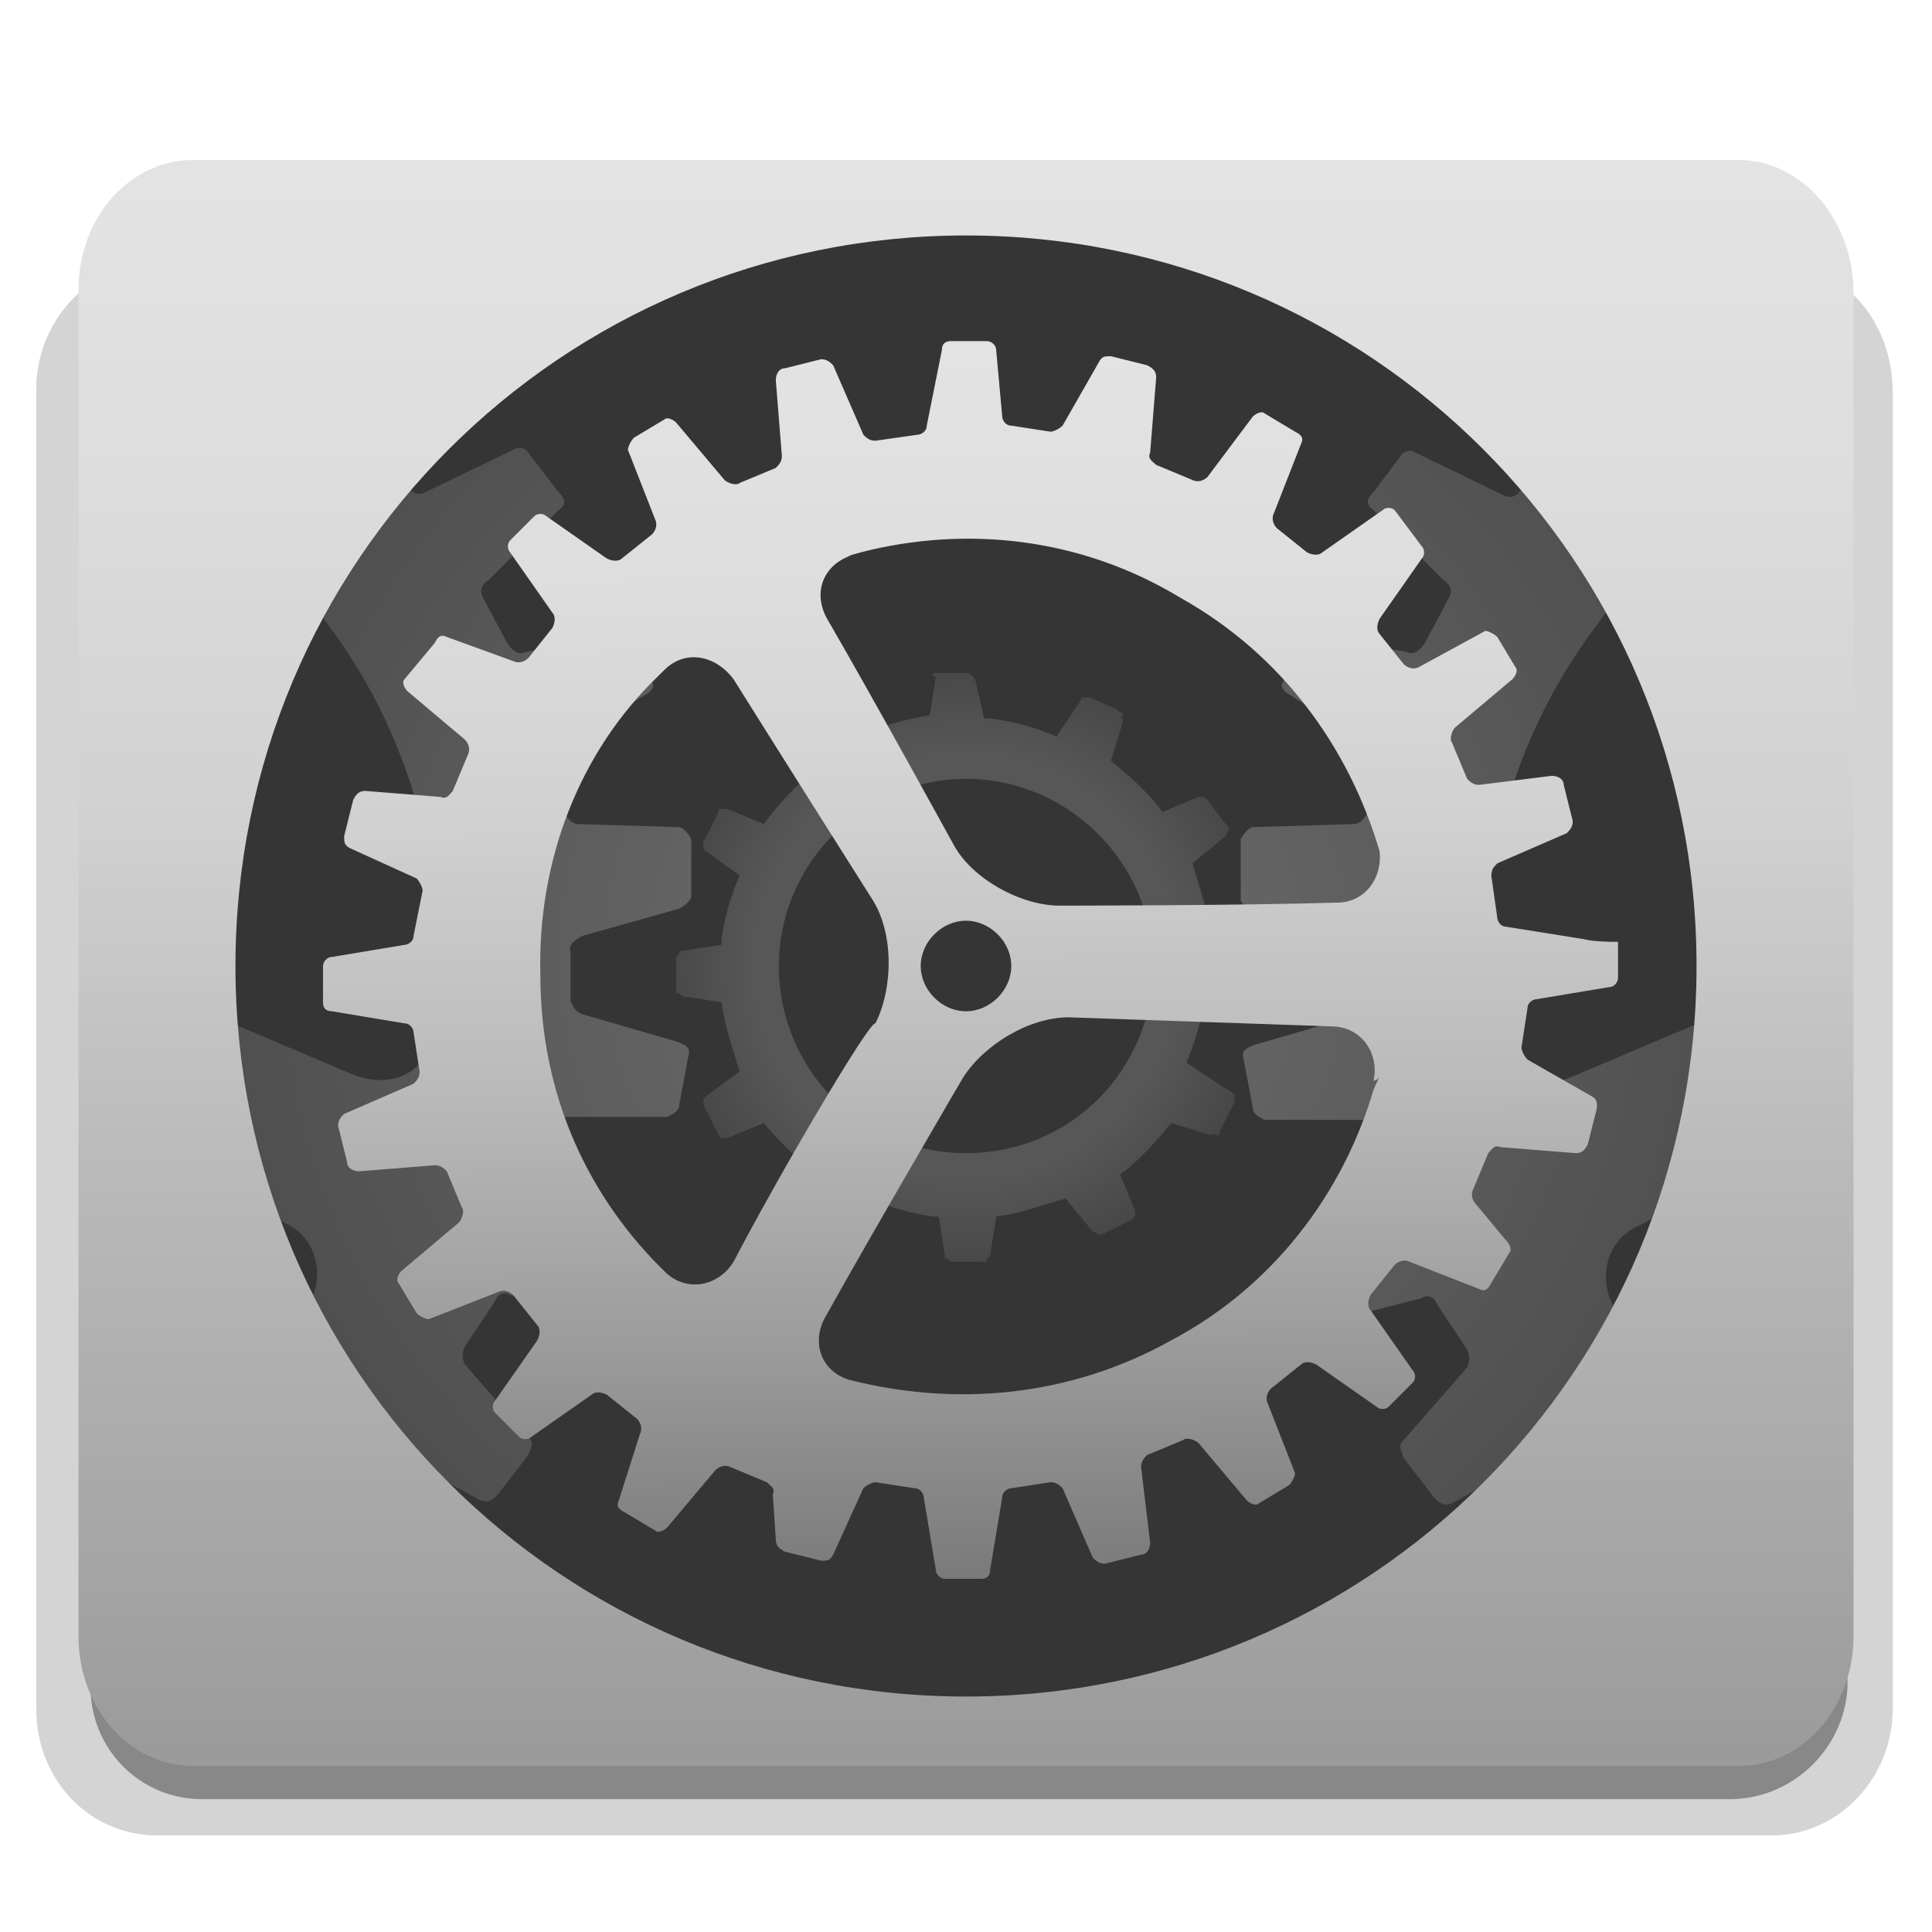
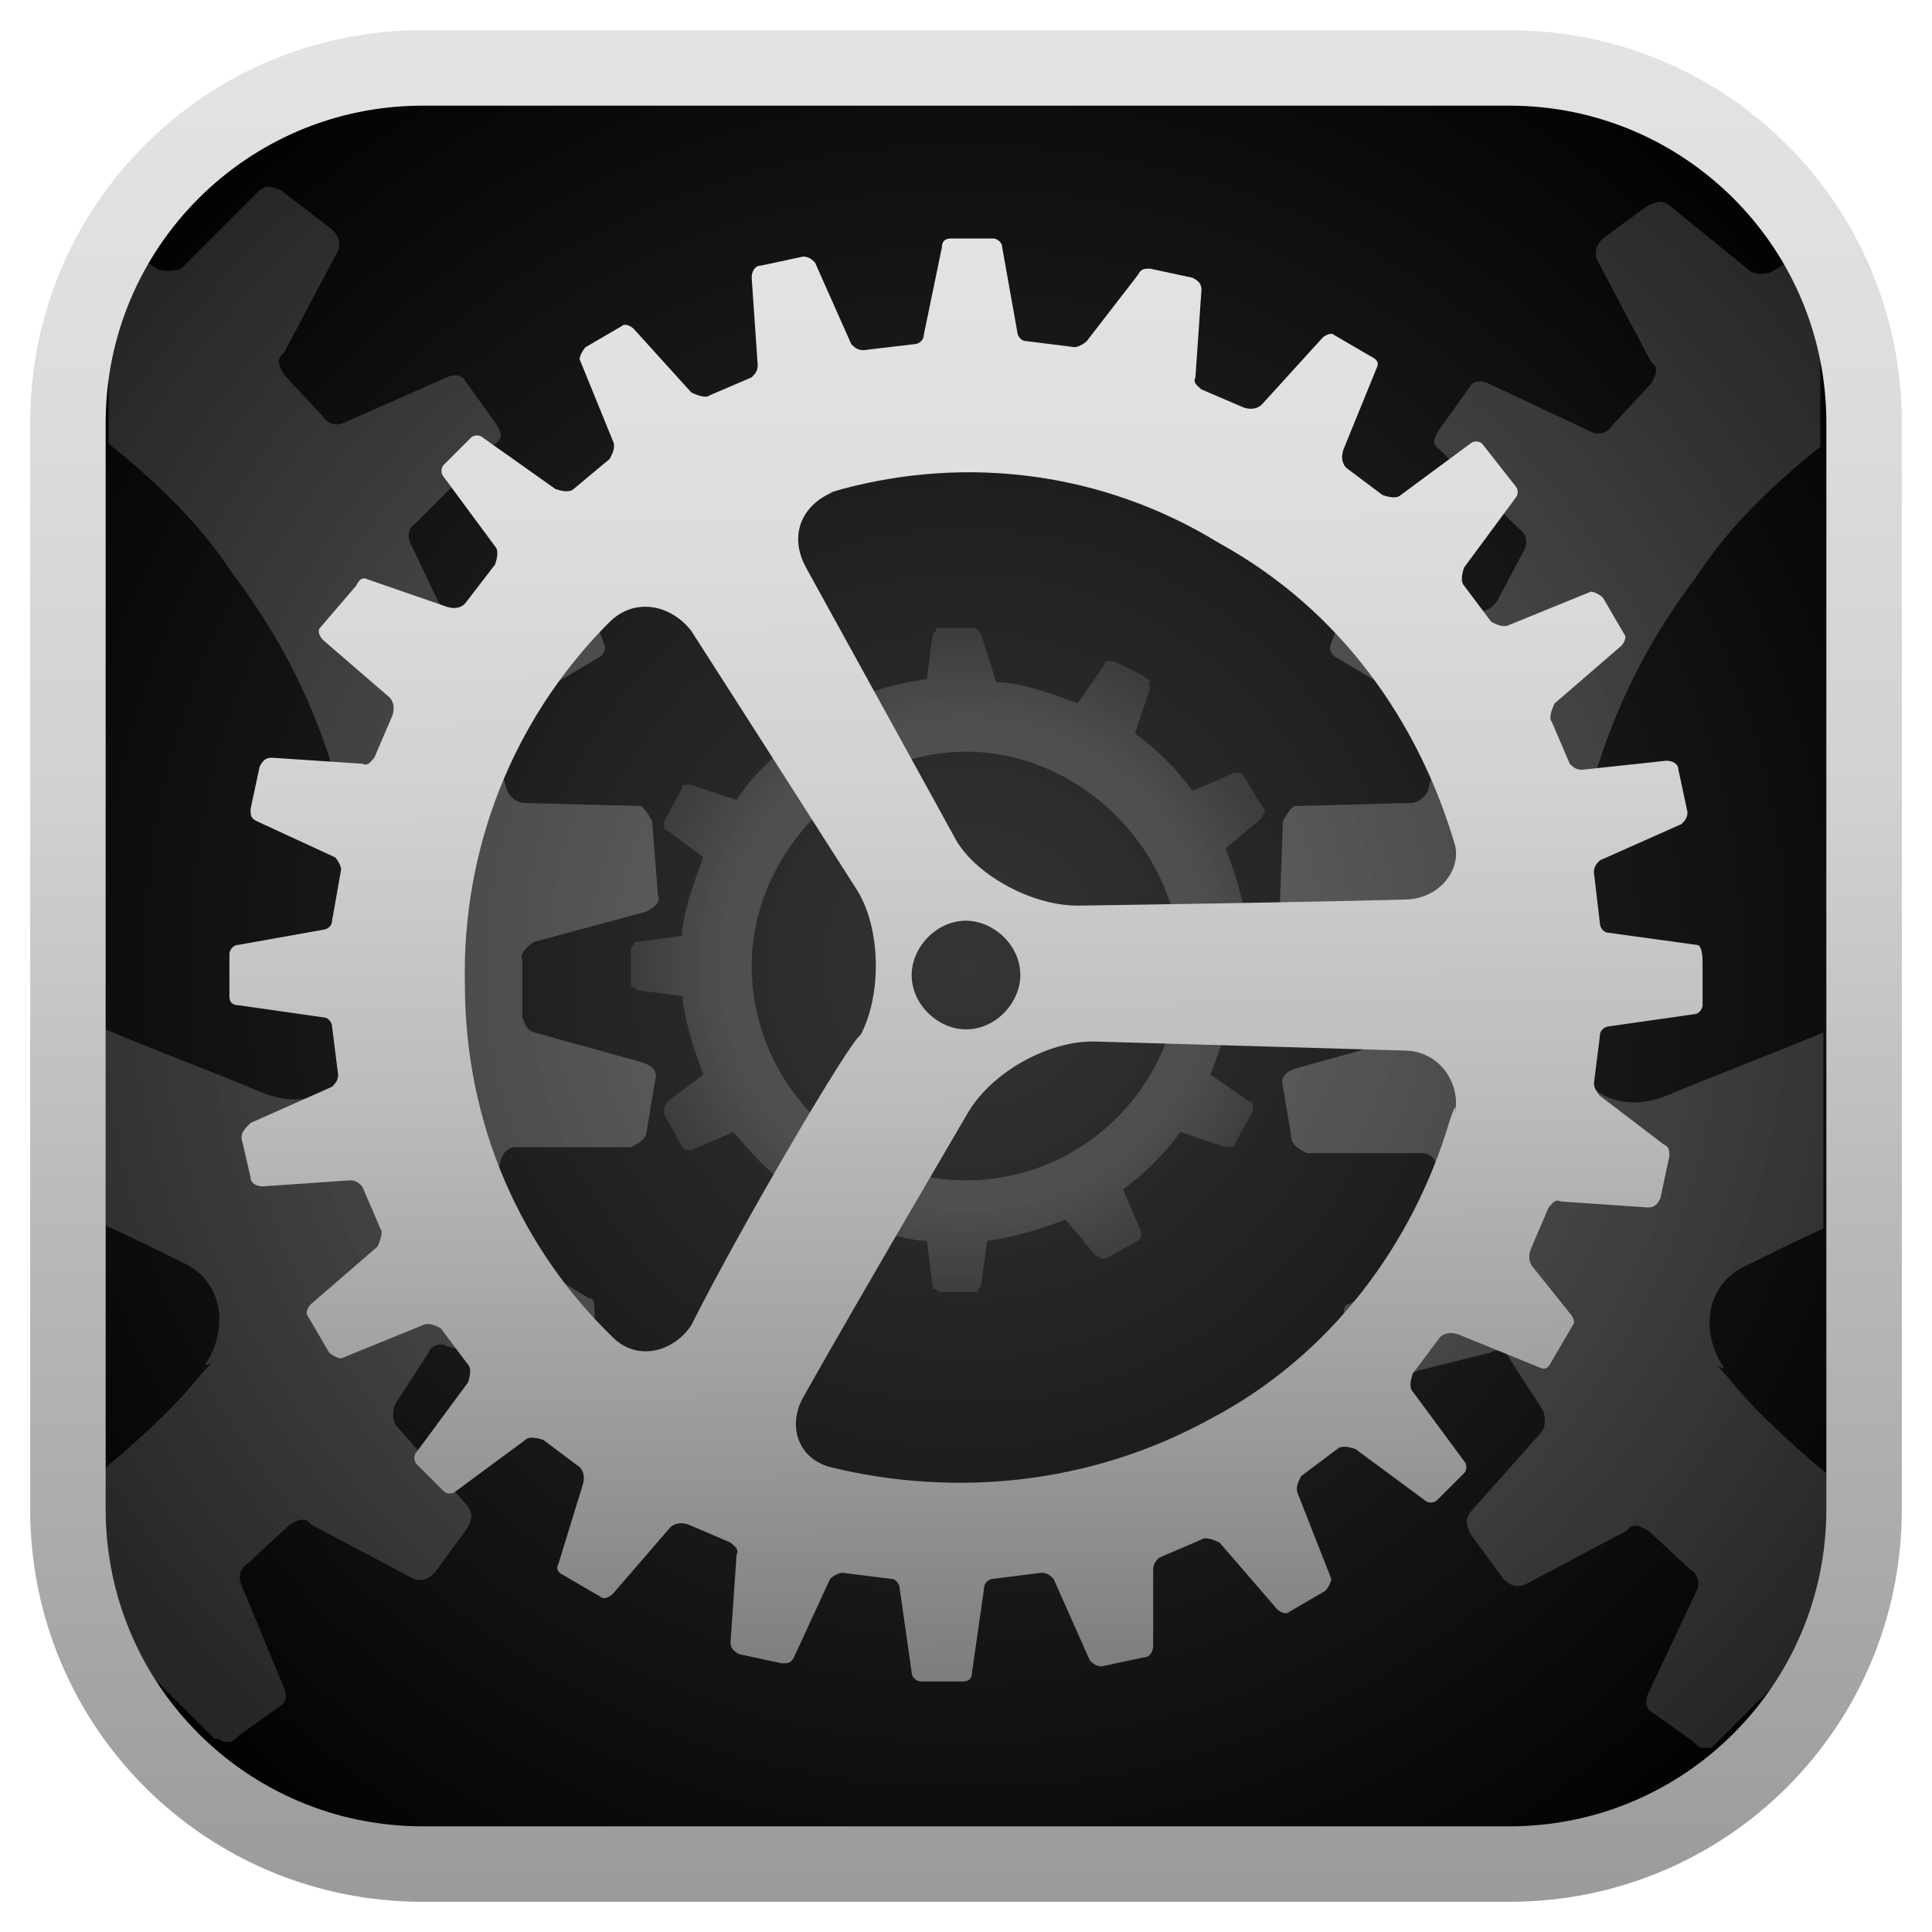
- <svg xmlns="http://www.w3.org/2000/svg" version="1.1" id="settings" image-rendering="optimizeSpeed" x="0px" y="0px" viewBox="0 0 64 64" style="enable-background:new 0 0 64 64;" xml:space="preserve">
+ <svg xmlns="http://www.w3.org/2000/svg" version="1.1" id="Layer_1" x="0px" y="0px" viewBox="0 0 64 64" style="enable-background:new 0 0 64 64;" xml:space="preserve">
  <style type="text/css">
- 	.st0{opacity:0.17;}
- 	.st1{opacity:0.36;}
- 	.st2{fill:#353535;}
- 	.st3{opacity:0.2;fill:url(#SVGID_1_);enable-background:new    ;}
- 	.st4{opacity:0.33;enable-background:new    ;}
- 	.st5{fill:url(#SVGID_2_);}
- 	.st6{fill:url(#SVGID_3_);}
- 	.st7{fill:url(#SVGID_4_);}
- 	.st8{fill:url(#SVGID_5_);}
- 	.st9{fill:url(#SVGID_6_);}
- 	.st10{fill:url(#SVGID_7_);}
+ 	.st0{fill:url(#SVGID_1_);}
+ 	.st1{display:none;}
+ 	.st2{opacity:0.2;fill:url(#SVGID_2_);enable-background:new    ;}
+ 	.st3{opacity:0.33;enable-background:new    ;}
+ 	.st4{fill:url(#SVGID_3_);}
+ 	.st5{fill:url(#SVGID_4_);}
+ 	.st6{fill:url(#SVGID_5_);}
+ 	.st7{fill:url(#SVGID_6_);}
+ 	.st8{fill:url(#SVGID_7_);}
+ 	.st9{fill:url(#Border_1_);}
</style>
-   <g>
-     <path class="st0" d="M58.8,8.7H5.2c-2.2,0-4,1.9-4,4.2v43.7c0,2.4,1.8,4.2,4,4.2h53.5c2.2,0,4-1.9,4-4.2V13   C62.7,10.6,61,8.7,58.8,8.7z" />
-     <path class="st1" d="M57.3,59.6H6.7c-2.1,0-3.7-1.7-3.7-3.7v-2.6c0-3.6,2.9-6.6,6.6-6.6h45c3.6,0,6.6,2.9,6.6,6.6v2.6   C61.1,57.9,59.4,59.6,57.3,59.6z" />
+   <g id="Background">
+     <radialGradient id="SVGID_1_" cx="32" cy="34" r="37.517" gradientTransform="matrix(1 0 0 -1 0 66)" gradientUnits="userSpaceOnUse">
+       <stop offset="0" style="stop-color:#353535" />
+       <stop offset="1" style="stop-color:#000000" />
+     </radialGradient>
+     <path class="st0" d="M49.4,62H14.6C7.6,62,2,56.4,2,49.4V14.6C2,7.6,7.6,2,14.6,2h34.9C56.4,2,62,7.6,62,14.6v34.9   C62,56.4,56.4,62,49.4,62z" />
  </g>
-   <path class="st2" d="M56.8,57.7H7.2c-2.1,0-3.8-1.9-3.8-4.3V10.5c0-2.4,1.7-4.3,3.8-4.3h49.6c2.1,0,3.8,1.9,3.8,4.3v43  C60.6,55.8,58.9,57.7,56.8,57.7z" />
-   <g>
-     <g>
-       <g>
-         <radialGradient id="SVGID_1_" cx="32.001" cy="-980" r="14.622" gradientTransform="matrix(1 0 0 -1 0 -948)" gradientUnits="userSpaceOnUse">
-           <stop offset="0.48" style="stop-color:#E3E3E3" />
-           <stop offset="0.774" style="stop-color:#6E6E6E" />
-         </radialGradient>
-         <path class="st3" d="M41.6,31.3C41.6,31.2,41.6,31.2,41.6,31.3l-0.2-0.2l-1.3-0.2c-0.1-0.8-0.4-1.6-0.6-2.3l1.1-0.9     c0.1-0.3,0.1-0.1,0.1-0.1c0-0.1,0-0.1,0-0.2l-0.1-0.1l0,0l0,0L40,26.5l-0.1-0.1c-0.1,0-0.1,0-0.2,0l-1.2,0.5     c-0.4-0.6-1.1-1.2-1.7-1.7l0.4-1.3c-0.1-0.3,0-0.1,0-0.2c0-0.1,0-0.1-0.1-0.1l-0.1-0.1l-0.9-0.4c-0.1,0-0.1,0-0.2,0     s-0.1,0.1-0.1,0.1l-0.8,1.2c-0.7-0.3-1.4-0.5-2.2-0.6c-0.1,0-0.1,0-0.2,0l-0.3-1.3c-0.2-0.2,0-0.1-0.1-0.1l-0.1-0.1l0,0h-1.1     c-0.1,0-0.1,0-0.1,0.1L31,22.4l-0.2,1.3c-0.8,0.1-1.6,0.4-2.4,0.6l-0.8-1.1l-0.1-0.1c-0.1,0-0.1,0-0.2,0L26.6,24l-0.1,0.1     c0,0.1,0,0.1,0,0.2l0.5,1.2c-0.6,0.5-1.2,1.1-1.7,1.8l-1.2-0.5c-0.1,0-0.1,0-0.2,0s-0.1,0-0.1,0.1l-0.5,1c0,0.1,0,0.1,0,0.2     s0.1,0.1,0.1,0.1l1.1,0.8c-0.3,0.7-0.5,1.4-0.6,2.1c0,0.1,0,0.2,0,0.2l-1.3,0.2c-0.1,0-0.1,0-0.1,0.1l-0.1,0.1v1.1     c0,0.1,0,0.1,0.1,0.1l0.1,0.1l1.3,0.2c0.1,0.8,0.4,1.6,0.6,2.3l-1.1,0.8l-0.1,0.1c0,0.1,0,0.1,0,0.2l0.5,1l0.1,0.1     c0.1,0,0.1,0,0.2,0l1.2-0.5c0.5,0.6,1.1,1.2,1.8,1.7l-0.5,1.2c0,0.1,0,0.1,0,0.2c0,0.1,0,0.1,0.1,0.1l1,0.5c0.1,0,0.1,0,0.2,0     c0.1,0,0.1-0.1,0.1-0.1l0.8-1.1c0.7,0.3,1.4,0.5,2.1,0.6c0.1,0,0.2,0,0.2,0l0.2,1.3c0,0.1,0,0.1,0.1,0.1l0.1,0.1h1.1     c0.1,0,0.1,0,0.1-0.1l0.1-0.1l0.2-1.3c0.8-0.1,1.6-0.4,2.3-0.6l0.9,1.1c0.3,0.1,0.1,0.1,0.1,0.1c0.1,0,0.1,0,0.2,0l1-0.5l0.1-0.1     c0-0.1,0-0.1,0-0.2l-0.5-1.2c0.6-0.4,1.2-1.1,1.7-1.7l1.3,0.4c0.3-0.1,0.1,0,0.2,0c0.1,0,0.1,0,0.1-0.1l0.5-1c0-0.1,0-0.1,0-0.2     S40.5,36,40.5,36l-1.2-0.8c0.3-0.7,0.5-1.4,0.6-2.1c0-0.1,0-0.1,0-0.2l1.3-0.3c0.2-0.2,0.1,0,0.1-0.1l0.1-0.1L41.6,31.3z      M32,38.2c-3.5,0-6.2-2.8-6.2-6.2s2.8-6.2,6.2-6.2s6.2,2.8,6.2,6.2S35.5,38.2,32,38.2z" />
-         <g class="st4">
-           <radialGradient id="SVGID_2_" cx="31.742" cy="34.354" r="29.671" gradientTransform="matrix(1 0 0 -1 0 66)" gradientUnits="userSpaceOnUse">
-             <stop offset="0" style="stop-color:#E3E3E3" />
-             <stop offset="1" style="stop-color:#6E6E6E" />
-           </radialGradient>
-           <path class="st5" d="M22.9,27.8c-0.1-0.2-0.3-0.4-0.4-0.4l-3.3-0.1c-0.3,0-0.4-0.2-0.5-0.4l-0.4-1.6c-0.1-0.2,0-0.4,0.3-0.6      l2.8-1.7c0.2-0.1,0.3-0.3,0.2-0.4L21,21.2c-0.1-0.2-0.3-0.3-0.4-0.2l-3.2,0.6c-0.2,0.1-0.4,0-0.6-0.3l-0.8-1.5      c-0.1-0.2-0.1-0.4,0.2-0.6l2.3-2.3c0.3-0.2,0.2-0.4,0-0.6L17.5,15c-0.1-0.2-0.4-0.2-0.5-0.1l-2.9,1.4c-0.2,0.1-0.4,0.1-0.6-0.2      L12.3,15c-0.1-0.2-0.3-0.4,0-0.6l1.6-2.9c0.1-0.3,0-0.4-0.2-0.6l-1.5-1.2c-0.3-0.1-0.4-0.2-0.6,0l-2.3,2.2      c-0.2,0.1-0.4,0.1-0.6,0L7.2,11v5.9c1.3,1.1,2.6,2.3,3.6,3.7c3.1,4.1,4.2,9.1,3.5,13.8c-0.2,1.1-1.3,1.7-2.6,1.2      c-1.2-0.5-2.8-1.2-4.5-1.9v5.7c0.8,0.4,1.5,0.7,2.2,1.1c1.2,0.5,1.4,2,0.7,2.9c0.1,0.1,0.4-0.4-0.2,0.4c-0.8,1-1.8,1.9-2.8,2.7      v5.6l0.4-0.2c0.2-0.1,0.4-0.1,0.6,0.2l2.3,2.3c0.2,0,0.3,0.1,0.3,0.1h0.2c0.1,0,0.2-0.1,0.3-0.2l1.2-0.9      c0.2-0.1,0.2-0.4,0.1-0.5L11,49.9c-0.1-0.2-0.1-0.4,0.2-0.6l1.2-1.2c0.2-0.1,0.4-0.3,0.6,0l2.9,1.6c0.3,0.1,0.4,0,0.6-0.2l1-1.3      c0.1-0.3,0.2-0.4,0-0.6l-2.1-2.4c-0.1-0.2-0.1-0.4,0-0.6l1-1.5c0.1-0.3,0.4-0.3,0.5-0.2l3.1,0.8c0.3,0.1,0.4-0.1,0.5-0.2      l0.6-1.4c0-0.4,0-0.6-0.2-0.6l-2.8-1.8c-0.3-0.1-0.3-0.4-0.2-0.5l0.5-1.8c0.1-0.3,0.3-0.4,0.4-0.4h3.3c0.2-0.1,0.4-0.2,0.4-0.4      l0.3-1.6c0.1-0.3-0.1-0.4-0.4-0.5l-3.1-0.9c-0.3-0.1-0.3-0.3-0.4-0.4v-1.7c-0.1-0.2,0.2-0.4,0.4-0.5l3.2-0.9      c0.2-0.1,0.4-0.3,0.4-0.4L22.9,27.8z" />
-           <radialGradient id="SVGID_3_" cx="7.231" cy="56.461" r="0" gradientTransform="matrix(1 0 0 -1 0 66)" gradientUnits="userSpaceOnUse">
-             <stop offset="0" style="stop-color:#E3E3E3" />
-             <stop offset="1" style="stop-color:#6E6E6E" />
-           </radialGradient>
-           <path class="st6" d="M7.2,9.5L7.2,9.5L7.2,9.5z" />
-         </g>
-         <g class="st4">
-           <radialGradient id="SVGID_4_" cx="-1822.247" cy="34.372" r="31.159" gradientTransform="matrix(-1 0 0 -1 -1789.901 66)" gradientUnits="userSpaceOnUse">
-             <stop offset="0" style="stop-color:#E3E3E3" />
-             <stop offset="1" style="stop-color:#6E6E6E" />
-           </radialGradient>
-           <path class="st7" d="M41.1,27.8c0.1-0.2,0.3-0.4,0.4-0.4l3.3-0.1c0.3,0,0.4-0.2,0.5-0.4l0.4-1.6c0.1-0.2,0-0.4-0.3-0.6L42.7,23      c-0.2-0.1-0.3-0.3-0.2-0.4l0.5-1.4c0.1-0.2,0.3-0.3,0.4-0.2l3.2,0.6c0.2,0.1,0.4,0,0.6-0.3l0.8-1.5c0.1-0.2,0.1-0.4-0.2-0.6      l-2.3-2.3c-0.3-0.2-0.2-0.4,0-0.6l0.9-1.2c0.1-0.2,0.4-0.2,0.5-0.1l2.9,1.4c0.2,0.1,0.4,0.1,0.6-0.2l1.2-1.2      c0.1-0.2,0.3-0.4,0-0.6l-1.6-2.9c-0.1-0.3,0-0.4,0.2-0.6l1.3-1c0.3-0.1,0.4-0.2,0.6,0l2.4,2.1c0.2,0.1,0.4,0.1,0.6,0l1.4-0.9V17      c-1.3,1.1-2.6,2.3-3.6,3.7c-3.1,4.1-4.2,9.1-3.5,13.8c0.2,1.1,1.3,1.7,2.6,1.2c1.2-0.5,2.8-1.2,4.5-1.9v5.7      c-0.8,0.4-1.5,0.7-2.2,1.1c-1.2,0.5-1.4,2-0.7,2.9c-0.1,0.1-0.4-0.4,0.2,0.4c0.8,1,1.8,1.9,2.8,2.7v5.6L56.5,52      c-0.2-0.1-0.4-0.1-0.6,0.2l-2.3,2.3c-0.1,0.1-0.1,0.1-0.2,0.1h-0.2c-0.1,0-0.2-0.1-0.3-0.2l-1.2-0.9c-0.2-0.1-0.2-0.4-0.1-0.5      L53,50c0.1-0.2,0.1-0.4-0.2-0.6l-1.2-1.2c-0.2-0.1-0.4-0.3-0.6,0l-2.9,1.6c-0.3,0.1-0.4,0-0.6-0.2l-1-1.3      c-0.1-0.3-0.2-0.4,0-0.6l2.1-2.4c0.1-0.2,0.1-0.4,0-0.6l-1-1.5c-0.1-0.3-0.4-0.3-0.5-0.2L44,43.8c-0.3,0.1-0.4-0.1-0.5-0.2      l-0.6-1.4c0-0.4,0-0.6,0.2-0.6l2.8-1.8c0.3-0.1,0.3-0.4,0.2-0.5l-0.5-1.8c-0.1-0.3-0.3-0.4-0.4-0.4h-3.3      c-0.2-0.1-0.4-0.2-0.4-0.4l-0.3-1.6c-0.1-0.3,0.1-0.4,0.4-0.5l3.1-0.9c0.3-0.1,0.3-0.3,0.4-0.4v-1.7c0.1-0.2-0.2-0.4-0.4-0.5      l-3.2-0.9c-0.2-0.1-0.4-0.3-0.4-0.4L41.1,27.8z" />
-           <radialGradient id="SVGID_5_" cx="-1846.759" cy="56.461" r="0" gradientTransform="matrix(-1 0 0 -1 -1789.901 66)" gradientUnits="userSpaceOnUse">
-             <stop offset="0" style="stop-color:#E3E3E3" />
-             <stop offset="1" style="stop-color:#6E6E6E" />
-           </radialGradient>
-           <path class="st8" d="M56.9,9.5L56.9,9.5L56.9,9.5z" />
-         </g>
-         <linearGradient id="SVGID_6_" gradientUnits="userSpaceOnUse" x1="32.109" y1="-1002.939" x2="31.901" y2="-959.422" gradientTransform="matrix(1 0 0 -1 0 -948)">
-           <stop offset="0" style="stop-color:#6E6E6E" />
-           <stop offset="2.772886e-02" style="stop-color:#747474" />
-           <stop offset="0.236" style="stop-color:#9B9B9B" />
-           <stop offset="0.442" style="stop-color:#BBBBBB" />
-           <stop offset="0.641" style="stop-color:#D1D1D1" />
-           <stop offset="0.83" style="stop-color:#DEDEDE" />
-           <stop offset="1" style="stop-color:#E3E3E3" />
-         </linearGradient>
-         <path class="st9" d="M52.4,31.1l-2.5-0.4c-0.2,0-0.3-0.2-0.3-0.3l-0.2-1.4c0-0.2,0.1-0.3,0.2-0.4l2.3-1c0.1-0.1,0.2-0.2,0.2-0.4     l-0.3-1.2c0-0.2-0.2-0.3-0.4-0.3l-2.4,0.3c-0.2,0-0.3-0.1-0.4-0.2l-0.5-1.2c-0.1-0.1,0-0.4,0.1-0.5l1.9-1.6     c0.1-0.1,0.2-0.3,0.1-0.4l-0.6-1c-0.1-0.1-0.3-0.2-0.4-0.2L47,22.1c-0.2,0.1-0.4,0-0.5-0.1l-0.8-1c-0.1-0.1-0.1-0.3,0-0.5l1.4-2     c0.1-0.1,0.1-0.3,0-0.4l-0.9-1.2c-0.1-0.1-0.3-0.1-0.4,0l-2,1.4c-0.1,0.1-0.3,0.1-0.5,0l-1-0.8c-0.1-0.1-0.2-0.3-0.1-0.5l0.9-2.3     l0,0c0.1-0.2,0-0.3-0.2-0.4l-1-0.6c-0.1-0.1-0.3,0-0.4,0.1L40,15.8c-0.1,0.1-0.3,0.2-0.5,0.1l-1.2-0.5c-0.1-0.1-0.3-0.2-0.2-0.4     l0.2-2.5c0-0.2-0.1-0.3-0.3-0.4l-1.2-0.3c-0.2,0-0.3,0-0.4,0.2l-1.2,2.1c-0.1,0.1-0.3,0.2-0.4,0.2l-1.3-0.2     c-0.2,0-0.3-0.2-0.3-0.3L33,11.6c0-0.2-0.2-0.3-0.3-0.3h-1.2c-0.2,0-0.3,0.1-0.3,0.3l-0.5,2.5c0,0.2-0.2,0.3-0.3,0.3l-1.4,0.2     c-0.2,0-0.3-0.1-0.4-0.2l-1-2.3c-0.1-0.1-0.2-0.2-0.4-0.2l-1.2,0.3c-0.2,0-0.3,0.2-0.3,0.4l0.2,2.5c0,0.2-0.1,0.3-0.2,0.4     l-1.2,0.5c-0.1,0.1-0.4,0-0.5-0.1l-1.6-1.9c-0.1-0.1-0.3-0.2-0.4-0.1l-1,0.6c-0.1,0.1-0.2,0.3-0.2,0.4l0.9,2.3     c0.1,0.2,0,0.4-0.1,0.5l-1,0.8c-0.1,0.1-0.3,0.1-0.5,0l-2-1.4c-0.1-0.1-0.3-0.1-0.4,0l-0.8,0.8c-0.1,0.1-0.1,0.3,0,0.4l1.4,2     c0.1,0.1,0.1,0.3,0,0.5l-0.8,1c-0.1,0.1-0.3,0.2-0.5,0.1l-2.2-0.8c-0.2-0.1-0.3,0-0.4,0.2l-1,1.2c-0.1,0.1,0,0.3,0.1,0.4l1.9,1.6     c0.1,0.1,0.2,0.3,0.1,0.5l-0.5,1.2c-0.1,0.1-0.2,0.3-0.4,0.2l-2.5-0.2c-0.2,0-0.3,0.1-0.4,0.3l-0.3,1.2c0,0.2,0,0.3,0.2,0.4     l2.2,1c0.1,0.1,0.2,0.3,0.2,0.4l-0.3,1.5c0,0.2-0.2,0.3-0.3,0.3l-2.4,0.4c-0.2,0-0.3,0.2-0.3,0.3v1.2c0,0.2,0.1,0.3,0.3,0.3     l2.4,0.4c0.2,0,0.3,0.2,0.3,0.3l0.2,1.3c0,0.2-0.1,0.3-0.2,0.4l-2.3,1c-0.1,0.1-0.2,0.2-0.2,0.4l0.3,1.2c0,0.2,0.2,0.3,0.4,0.3     l2.5-0.2c0.2,0,0.3,0.1,0.4,0.2l0.5,1.2c0.1,0.1,0,0.4-0.1,0.5l-1.9,1.6c-0.1,0.1-0.2,0.3-0.1,0.4l0.6,1c0.1,0.1,0.3,0.2,0.4,0.2     l2.3-0.9c0.2-0.1,0.4,0,0.5,0.1l0.8,1c0.1,0.1,0.1,0.3,0,0.5l-1.4,2c-0.1,0.1-0.1,0.3,0,0.4l0.8,0.8c0.1,0.1,0.3,0.1,0.4,0l2-1.4     c0.1-0.1,0.3-0.1,0.5,0l1,0.8c0.1,0.1,0.2,0.3,0.1,0.5l-0.7,2.2c-0.1,0.2,0,0.3,0.2,0.4l1,0.6c0.1,0.1,0.3,0,0.4-0.1l1.6-1.9     c0.1-0.1,0.3-0.2,0.5-0.1l1.2,0.5c0.1,0.1,0.3,0.2,0.2,0.4L25.7,51c0,0.2,0.1,0.3,0.3,0.4l1.2,0.3c0.2,0,0.3,0,0.4-0.2l1-2.2     c0.1-0.1,0.3-0.2,0.4-0.2l1.3,0.2c0.2,0,0.3,0.2,0.3,0.3l0.4,2.4c0,0.2,0.2,0.3,0.3,0.3h1.2c0.2,0,0.3-0.1,0.3-0.3l0.4-2.4     c0-0.2,0.2-0.3,0.3-0.3l1.3-0.2c0.2,0,0.3,0.1,0.4,0.2l1,2.3c0.1,0.1,0.2,0.2,0.4,0.2l1.2-0.3c0.2,0,0.3-0.2,0.3-0.4l-0.3-2.5     c0-0.2,0.1-0.3,0.2-0.4l1.2-0.5c0.1-0.1,0.4,0,0.5,0.1l1.6,1.9c0.1,0.1,0.3,0.2,0.4,0.1l1-0.6c0.1-0.1,0.2-0.3,0.2-0.4l-0.9-2.3     c-0.1-0.2,0-0.4,0.1-0.5l1-0.8c0.1-0.1,0.3-0.1,0.5,0l2,1.4c0.1,0.1,0.3,0.1,0.4,0l0.8-0.8c0.1-0.1,0.1-0.3,0-0.4l-1.4-2     c-0.1-0.1-0.1-0.3,0-0.5l0.8-1c0.1-0.1,0.3-0.2,0.5-0.1l2.3,0.9c0.2,0.1,0.3,0,0.4-0.2l0.6-1c0.1-0.1,0-0.3-0.1-0.4l-1-1.2     c-0.1-0.1-0.2-0.3-0.1-0.5l0.5-1.2c0.1-0.1,0.2-0.3,0.4-0.2l2.5,0.2c0.2,0,0.3-0.1,0.4-0.3l0.3-1.2c0-0.2,0-0.3-0.2-0.4l-2.1-1.2     c-0.1-0.1-0.2-0.3-0.2-0.4l0.2-1.3c0-0.2,0.2-0.3,0.3-0.3l2.4-0.4c0.2,0,0.3-0.2,0.3-0.3v-1.2C52.6,31.2,52.5,31.1,52.4,31.1z      M24.1,41.9C24,42,24.1,41.9,24.1,41.9L24.1,41.9z M24.3,41.8L24.3,41.8L24.3,41.8c-0.5,0.8-1.5,1-2.2,0.4l0,0     c-2.6-2.5-4.2-5.9-4.2-9.9c-0.1-3.8,1.3-7.4,3.9-9.9c0.5-0.5,0.2-0.2,0.2-0.2c0.7-0.7,1.7-0.5,2.3,0.3l0,0     c1.5,2.4,4.6,7.3,4.6,7.3c0.7,1.1,0.7,2.9,0.1,4.1C28.8,33.8,25.7,39.1,24.3,41.8z M45.5,36.1c-1,3.4-3.3,6.5-6.7,8.3l0,0     c-3.4,1.9-7.2,2.2-10.7,1.3c-0.9-0.3-1.2-1.2-0.8-2c1.5-2.7,4.6-8,4.6-8c0.7-1.1,2.2-2,3.5-2c0,0,5.8,0.2,8.7,0.3l0,0     c1,0,1.6,0.9,1.4,1.8C45.7,35.8,45.8,35.4,45.5,36.1z M27.9,45.5L27.9,45.5L27.9,45.5z M28,45.7L28,45.7L28,45.7z M27.4,43.6     L27.4,43.6L27.4,43.6z M30.5,32c0-0.8,0.7-1.5,1.5-1.5s1.5,0.7,1.5,1.5s-0.7,1.5-1.5,1.5S30.5,32.8,30.5,32z M44.4,29.9     C44.5,29.9,44.5,29.9,44.4,29.9L44.4,29.9z M44.3,29.9C44.3,29.9,44.3,29.9,44.3,29.9C44.3,29.9,44.3,29.9,44.3,29.9     C41.1,30,35.1,30,35.1,30c-1.3,0-2.9-0.9-3.5-2c0,0-2.8-5.1-4.2-7.5l0,0c-0.5-0.9-0.1-1.8,0.8-2.1c0,0-0.4,0.1,0.3-0.1     c3.5-0.9,7.3-0.5,10.6,1.5l0,0c3.4,1.9,5.6,5,6.6,8.4C45.8,29.1,45.2,29.9,44.3,29.9z" />
-       </g>
+   <g id="Guides" class="st1">
+ </g>
+   <g id="Icon">
+     <radialGradient id="SVGID_2_" cx="32.001" cy="1679.957" r="16.758" gradientTransform="matrix(1 0 0 1 0 -1648)" gradientUnits="userSpaceOnUse">
+       <stop offset="0.48" style="stop-color:#E3E3E3" />
+       <stop offset="0.774" style="stop-color:#6E6E6E" />
+     </radialGradient>
+     <path class="st2" d="M43,31.1c0-0.1,0-0.1-0.1-0.1l-0.1-0.1l-1.5-0.2c-0.1-0.9-0.4-1.8-0.7-2.6l1.2-1c0.1-0.3,0.1-0.1,0.1-0.1   c0-0.1,0-0.1,0-0.2l-0.1-0.1l0,0l0,0l-0.6-1l-0.1-0.1c-0.1,0-0.1,0-0.2,0l-1.4,0.6c-0.5-0.7-1.2-1.4-1.9-1.9l0.5-1.5   c-0.1-0.3,0-0.1,0-0.2s0-0.1-0.1-0.1l-0.1-0.1l-1-0.5c-0.1,0-0.1,0-0.2,0c-0.1,0-0.1,0.1-0.1,0.1l-0.9,1.3   c-0.8-0.3-1.6-0.6-2.5-0.7c-0.1,0-0.1,0-0.2,0L32.5,21c-0.2-0.2,0-0.1-0.1-0.1l-0.1-0.1l0,0h-1.2c-0.1,0-0.1,0-0.1,0.1L30.9,21   l-0.2,1.5c-0.9,0.1-1.8,0.4-2.7,0.7L27,22l-0.1-0.1c-0.1,0-0.1,0-0.2,0l-0.9,0.9l-0.1,0.1c0,0.1,0,0.1,0,0.2l0.6,1.4   c-0.7,0.6-1.4,1.2-1.9,2L22.9,26c-0.1,0-0.1,0-0.2,0s-0.1,0-0.1,0.1L22,27.2c0,0.1,0,0.1,0,0.2s0.1,0.1,0.1,0.1l1.2,0.9   c-0.3,0.8-0.6,1.6-0.7,2.4c0,0.1,0,0.2,0,0.2l-1.5,0.2c-0.1,0-0.1,0-0.1,0.1l-0.1,0.1v1.2c0,0.1,0,0.1,0.1,0.1l0.1,0.1l1.5,0.2   c0.1,0.9,0.4,1.8,0.7,2.6l-1.2,0.9L22,36.7c0,0.1,0,0.1,0,0.2l0.6,1.1l0.1,0.1c0.1,0,0.1,0,0.2,0l1.4-0.6c0.6,0.7,1.2,1.4,2,1.9   l-0.6,1.4c0,0.1,0,0.1,0,0.2c0,0.1,0,0.1,0.1,0.1l1.1,0.6c0.1,0,0.1,0,0.2,0s0.1-0.1,0.1-0.1l0.9-1.2c0.8,0.3,1.6,0.6,2.4,0.7   c0.1,0,0.2,0,0.2,0l0.2,1.5c0,0.1,0,0.1,0.1,0.1l0.1,0.1h1.2c0.1,0,0.1,0,0.1-0.1l0.1-0.1l0.2-1.5c0.9-0.1,1.8-0.4,2.6-0.7l1,1.2   c0.3,0.1,0.1,0.1,0.1,0.1c0.1,0,0.1,0,0.2,0l1.1-0.6l0.1-0.1c0-0.1,0-0.1,0-0.2l-0.6-1.4c0.7-0.5,1.4-1.2,1.9-1.9l1.5,0.5   c0.3-0.1,0.1,0,0.2,0c0.1,0,0.1,0,0.1-0.1l0.6-1.1c0-0.1,0-0.1,0-0.2c0-0.1-0.1-0.1-0.1-0.1l-1.3-0.9c0.3-0.8,0.6-1.6,0.7-2.4   c0-0.1,0-0.1,0-0.2l1.5-0.3c0.2-0.2,0.1,0,0.1-0.1l0.1-0.1L43,31.1z M32,39.1c-4,0-7.1-3.3-7.1-7.1s3.3-7.1,7.1-7.1   s7.1,3.3,7.1,7.1S36,39.1,32,39.1z" />
+     <g class="st3">
+       <radialGradient id="SVGID_3_" cx="31.705" cy="665.551" r="34.005" gradientTransform="matrix(1 0 0 1 0 -634)" gradientUnits="userSpaceOnUse">
+         <stop offset="0" style="stop-color:#E3E3E3" />
+         <stop offset="1" style="stop-color:#6E6E6E" />
+       </radialGradient>
+       <path class="st4" d="M21.6,27.2c-0.1-0.2-0.3-0.5-0.4-0.5l-3.8-0.1c-0.3,0-0.5-0.2-0.6-0.4l-0.5-1.8c-0.1-0.2,0-0.5,0.3-0.7    l3.2-1.9c0.2-0.1,0.3-0.3,0.2-0.5l-0.6-1.6c-0.1-0.2-0.3-0.3-0.5-0.2l-3.7,0.7c-0.2,0.1-0.5,0-0.7-0.3L13.6,18    c-0.1-0.2-0.1-0.5,0.2-0.7l2.6-2.6c0.3-0.2,0.2-0.4,0-0.7l-1-1.4c-0.1-0.2-0.4-0.2-0.6-0.1L11.4,14c-0.2,0.1-0.5,0.1-0.7-0.2    l-1.3-1.4c-0.1-0.2-0.3-0.5,0-0.7l1.8-3.4c0.1-0.3,0-0.5-0.2-0.7L9.3,6.3C9,6.2,8.9,6.1,8.6,6.3L6,8.9C5.7,9,5.4,9,5.2,8.9l-1.6-1    v6.8c1.5,1.2,3,2.6,4.1,4.3c3.6,4.7,4.8,10.4,4,15.9c-0.2,1.2-1.5,1.9-3,1.3c-1.4-0.6-3.3-1.3-5.2-2.1v6.5C4.4,41,5.2,41.4,6,41.8    c1.4,0.6,1.6,2.2,0.8,3.4c0.1,0.1,0.5-0.4-0.2,0.4c-0.9,1.1-2,2.1-3.2,3.1V55l0.4-0.2C4,54.7,4.3,54.7,4.5,55l2.6,2.6    c0.2,0,0.3,0.1,0.3,0.1h0.2c0.1,0,0.2-0.1,0.3-0.2l1.4-1c0.2-0.1,0.2-0.4,0.1-0.6L8,52.5c-0.1-0.2-0.1-0.5,0.2-0.7l1.4-1.3    c0.2-0.1,0.5-0.3,0.7,0l3.4,1.8c0.3,0.1,0.5,0,0.7-0.2l1.1-1.5c0.1-0.3,0.2-0.4,0-0.7l-2.4-2.7c-0.1-0.2-0.1-0.5,0-0.7l1.1-1.7    c0.1-0.3,0.5-0.3,0.6-0.2l3.6,0.9c0.3,0.1,0.5-0.1,0.6-0.2l0.7-1.6c0-0.5,0-0.7-0.2-0.7l-3.3-2c-0.3-0.1-0.3-0.5-0.2-0.6l0.6-2    c0.1-0.3,0.3-0.4,0.5-0.4h3.8c0.2-0.1,0.4-0.2,0.5-0.4l0.3-1.8c0.1-0.3-0.1-0.5-0.4-0.6l-3.6-1c-0.3-0.1-0.3-0.3-0.4-0.5v-1.9    c-0.1-0.2,0.2-0.5,0.4-0.6l3.7-1c0.2-0.1,0.5-0.3,0.4-0.5L21.6,27.2z" />
+       <radialGradient id="SVGID_4_" cx="3.6" cy="640.2" r="0" gradientTransform="matrix(1 0 0 1 0 -634)" gradientUnits="userSpaceOnUse">
+         <stop offset="0" style="stop-color:#E3E3E3" />
+         <stop offset="1" style="stop-color:#6E6E6E" />
+       </radialGradient>
+       <path class="st5" d="M3.6,6.2L3.6,6.2L3.6,6.2z" />
    </g>
+     <g class="st3">
+       <radialGradient id="SVGID_5_" cx="-716.297" cy="665.53" r="35.711" gradientTransform="matrix(-1 0 0 1 -683.901 -634)" gradientUnits="userSpaceOnUse">
+         <stop offset="0" style="stop-color:#E3E3E3" />
+         <stop offset="1" style="stop-color:#6E6E6E" />
+       </radialGradient>
+       <path class="st6" d="M42.5,27.2c0.1-0.2,0.3-0.5,0.4-0.5l3.8-0.1c0.3,0,0.5-0.2,0.6-0.4l0.5-1.8c0.1-0.2,0-0.5-0.3-0.7l-3.2-1.9    c-0.2-0.1-0.3-0.3-0.2-0.5l0.6-1.6c0.1-0.2,0.3-0.3,0.5-0.2l3.7,0.7c0.2,0.1,0.5,0,0.7-0.3l0.9-1.7c0.1-0.2,0.1-0.5-0.2-0.7    l-2.6-2.6c-0.3-0.2-0.2-0.4,0-0.7l1-1.4c0.1-0.2,0.4-0.2,0.6-0.1l3.4,1.6c0.2,0.1,0.5,0.1,0.7-0.2l1.3-1.4c0.1-0.2,0.3-0.5,0-0.7    l-1.8-3.4c-0.1-0.3,0-0.5,0.2-0.7l1.5-1.1c0.3-0.1,0.4-0.2,0.7,0L58,9c0.2,0.1,0.5,0.1,0.7,0l1.6-1v6.8c-1.5,1.2-3,2.6-4.1,4.3    c-3.6,4.7-4.8,10.4-4,15.9c0.2,1.2,1.5,1.9,3,1.3c1.4-0.6,3.3-1.3,5.2-2.1v6.5c-0.9,0.4-1.7,0.8-2.5,1.2c-1.4,0.6-1.6,2.2-0.8,3.4    c-0.1,0.1-0.5-0.4,0.2,0.4c0.9,1.1,2,2.1,3.2,3.1v6.4L60.1,55c-0.2-0.1-0.5-0.1-0.7,0.2l-2.6,2.6c-0.1,0.1-0.1,0.1-0.2,0.1h-0.2    c-0.1,0-0.2-0.1-0.3-0.2l-1.4-1c-0.2-0.1-0.2-0.4-0.1-0.6l1.6-3.4c0.1-0.2,0.1-0.5-0.2-0.7l-1.4-1.3c-0.2-0.1-0.5-0.3-0.7,0    l-3.4,1.8c-0.3,0.1-0.5,0-0.7-0.2l-1.1-1.5c-0.1-0.3-0.2-0.4,0-0.7l2.4-2.7c0.1-0.2,0.1-0.5,0-0.7L50,45c-0.1-0.3-0.5-0.3-0.6-0.2    l-3.6,0.9c-0.3,0.1-0.5-0.1-0.6-0.2l-0.7-1.6c0-0.5,0-0.7,0.2-0.7l3.3-2c0.3-0.1,0.3-0.5,0.2-0.6l-0.6-2c-0.1-0.3-0.3-0.4-0.5-0.4    h-3.8c-0.2-0.1-0.4-0.2-0.5-0.4L42.5,36c-0.1-0.3,0.1-0.5,0.4-0.6l3.6-1c0.3-0.1,0.3-0.3,0.4-0.5V32c0.1-0.2-0.2-0.5-0.4-0.6    l-3.7-1c-0.2-0.1-0.5-0.3-0.4-0.5L42.5,27.2z" />
+       <radialGradient id="SVGID_6_" cx="-744.401" cy="640.2" r="0" gradientTransform="matrix(-1 0 0 1 -683.901 -634)" gradientUnits="userSpaceOnUse">
+         <stop offset="0" style="stop-color:#E3E3E3" />
+         <stop offset="1" style="stop-color:#6E6E6E" />
+       </radialGradient>
+       <path class="st7" d="M60.5,6.2L60.5,6.2L60.5,6.2z" />
+     </g>
+     <linearGradient id="SVGID_7_" gradientUnits="userSpaceOnUse" x1="32.129" y1="1707.487" x2="31.883" y2="1655.941" gradientTransform="matrix(1 0 0 1 0 -1648)">
+       <stop offset="0" style="stop-color:#6E6E6E" />
+       <stop offset="2.772886e-02" style="stop-color:#747474" />
+       <stop offset="0.236" style="stop-color:#9B9B9B" />
+       <stop offset="0.442" style="stop-color:#BBBBBB" />
+       <stop offset="0.641" style="stop-color:#D1D1D1" />
+       <stop offset="0.83" style="stop-color:#DEDEDE" />
+       <stop offset="1" style="stop-color:#E3E3E3" />
+     </linearGradient>
+     <path class="st8" d="M56.2,31.3l-2.9-0.4c-0.2,0-0.3-0.2-0.3-0.3l-0.2-1.7c0-0.2,0.1-0.3,0.2-0.4l2.7-1.2c0.1-0.1,0.2-0.2,0.2-0.4   l-0.3-1.4c0-0.2-0.2-0.3-0.4-0.3l-2.8,0.3c-0.2,0-0.3-0.1-0.4-0.2l-0.6-1.4c-0.1-0.1,0-0.4,0.1-0.6l2.2-1.9   c0.1-0.1,0.2-0.3,0.1-0.4l-0.7-1.2c-0.1-0.1-0.3-0.2-0.4-0.2L50,20.7c-0.2,0.1-0.4,0-0.6-0.1l-0.9-1.2c-0.1-0.1-0.1-0.3,0-0.6   l1.7-2.3c0.1-0.1,0.1-0.3,0-0.4l-1.1-1.4c-0.1-0.1-0.3-0.1-0.4,0l-2.3,1.7c-0.1,0.1-0.3,0.1-0.6,0l-1.2-0.9   c-0.1-0.1-0.2-0.3-0.1-0.6l1.1-2.7l0,0c0.1-0.2,0-0.3-0.2-0.4l-1.2-0.7c-0.1-0.1-0.3,0-0.4,0.1l-2,2.2c-0.1,0.1-0.3,0.2-0.6,0.1   l-1.4-0.6c-0.1-0.1-0.3-0.2-0.2-0.4l0.2-2.9c0-0.2-0.1-0.3-0.3-0.4l-1.4-0.3c-0.2,0-0.3,0-0.4,0.2L36,11.3   c-0.1,0.1-0.3,0.2-0.4,0.2L34,11.3c-0.2,0-0.3-0.2-0.3-0.3l-0.5-2.8c0-0.2-0.2-0.3-0.3-0.3h-1.4c-0.2,0-0.3,0.1-0.3,0.3l-0.6,2.9   c0,0.2-0.2,0.3-0.3,0.3l-1.7,0.2c-0.2,0-0.3-0.1-0.4-0.2L27,8.7c-0.1-0.1-0.2-0.2-0.4-0.2l-1.4,0.3c-0.2,0-0.3,0.2-0.3,0.4l0.2,2.9   c0,0.2-0.1,0.3-0.2,0.4l-1.4,0.6c-0.1,0.1-0.4,0-0.6-0.1L21,10.9c-0.1-0.1-0.3-0.2-0.4-0.1l-1.2,0.7c-0.1,0.1-0.2,0.3-0.2,0.4   l1.1,2.7c0.1,0.2,0,0.4-0.1,0.6l-1.2,1c-0.1,0.1-0.3,0.1-0.6,0L16,14.5c-0.1-0.1-0.3-0.1-0.4,0l-0.9,0.9c-0.1,0.1-0.1,0.3,0,0.4   l1.7,2.3c0.1,0.1,0.1,0.3,0,0.6l-1,1.3c-0.1,0.1-0.3,0.2-0.6,0.1l-2.6-0.9c-0.2-0.1-0.3,0-0.4,0.2l-1.2,1.4c-0.1,0.1,0,0.3,0.1,0.4   l2.2,1.9c0.1,0.1,0.2,0.3,0.1,0.6l-0.6,1.4c-0.1,0.1-0.2,0.3-0.4,0.2l-3-0.2c-0.2,0-0.3,0.1-0.4,0.3l-0.3,1.4c0,0.2,0,0.3,0.2,0.4   l2.6,1.2c0.1,0.1,0.2,0.3,0.2,0.4L11,30.5c0,0.2-0.2,0.3-0.3,0.3l-2.8,0.5c-0.2,0-0.3,0.2-0.3,0.3V33c0,0.2,0.1,0.3,0.3,0.3   l2.8,0.4c0.2,0,0.3,0.2,0.3,0.3l0.2,1.6c0,0.2-0.1,0.3-0.2,0.4l-2.7,1.2C8.1,37.4,8,37.5,8,37.7L8.3,39c0,0.2,0.2,0.3,0.4,0.3   l2.9-0.2c0.2,0,0.3,0.1,0.4,0.2l0.6,1.4c0.1,0.1,0,0.4-0.1,0.6l-2.2,1.9c-0.1,0.1-0.2,0.3-0.1,0.4l0.7,1.2c0.1,0.1,0.3,0.2,0.4,0.2   l2.7-1.1c0.2-0.1,0.4,0,0.6,0.1l0.9,1.2c0.1,0.1,0.1,0.3,0,0.6l-1.7,2.3c-0.1,0.1-0.1,0.3,0,0.4l0.9,0.9c0.1,0.1,0.3,0.1,0.4,0   l2.3-1.7c0.1-0.1,0.3-0.1,0.6,0l1.2,0.9c0.1,0.1,0.2,0.3,0.1,0.6l-0.8,2.6c-0.1,0.2,0,0.3,0.2,0.4l1.2,0.7c0.1,0.1,0.3,0,0.4-0.1   l1.9-2.2c0.1-0.1,0.3-0.2,0.6-0.1l1.4,0.6c0.1,0.1,0.3,0.2,0.2,0.4l-0.2,2.9c0,0.2,0.1,0.3,0.3,0.4l1.4,0.3c0.2,0,0.3,0,0.4-0.2   l1.2-2.6c0.1-0.1,0.3-0.2,0.4-0.2l1.6,0.2c0.2,0,0.3,0.2,0.3,0.3l0.4,2.8c0,0.2,0.2,0.3,0.3,0.3h1.4c0.2,0,0.3-0.1,0.3-0.3l0.4-2.8   c0-0.2,0.2-0.3,0.3-0.3l1.6-0.2c0.2,0,0.3,0.1,0.4,0.2l1.2,2.7c0.1,0.1,0.2,0.2,0.4,0.2l1.4-0.3c0.2,0,0.3-0.2,0.3-0.4V52   c0-0.2,0.1-0.3,0.2-0.4l1.4-0.6c0.1-0.1,0.4,0,0.6,0.1l1.9,2.2c0.1,0.1,0.3,0.2,0.4,0.1l1.2-0.7c0.1-0.1,0.2-0.3,0.2-0.4L43,49.5   c-0.1-0.2,0-0.4,0.1-0.6l1.2-0.9c0.1-0.1,0.3-0.1,0.6,0l2.3,1.7c0.1,0.1,0.3,0.1,0.4,0l0.9-0.9c0.1-0.1,0.1-0.3,0-0.4l-1.7-2.3   c-0.1-0.1-0.1-0.3,0-0.6l0.9-1.2c0.1-0.1,0.3-0.2,0.6-0.1l2.7,1.1c0.2,0.1,0.3,0,0.4-0.2l0.7-1.2c0.1-0.1,0-0.3-0.1-0.4L50.8,42   c-0.1-0.1-0.2-0.3-0.1-0.6l0.6-1.4c0.1-0.1,0.2-0.3,0.4-0.2l2.9,0.2c0.2,0,0.3-0.1,0.4-0.3l0.3-1.4c0-0.2,0-0.3-0.2-0.4L53,36.3   c-0.1-0.1-0.2-0.3-0.2-0.4l0.2-1.6c0-0.2,0.2-0.3,0.3-0.3l2.8-0.4c0.2,0,0.3-0.2,0.3-0.3v-1.4C56.4,31.4,56.3,31.3,56.2,31.3z    M22.6,44.1C22.5,44.2,22.6,44.1,22.6,44.1L22.6,44.1z M22.9,43.9L22.9,43.9L22.9,43.9c-0.6,0.9-1.8,1.2-2.6,0.4l0,0   c-3-2.9-4.9-7-4.9-11.7c-0.1-4.5,1.6-8.7,4.6-11.8c0.6-0.6,0.2-0.2,0.2-0.2c0.8-0.8,2-0.6,2.7,0.3l0,0c1.8,2.8,5.5,8.6,5.5,8.6   c0.8,1.3,0.8,3.5,0.1,4.8C28.2,34.4,24.5,40.7,22.9,43.9z M48,37.2c-1.2,4-3.9,7.7-7.9,9.8l0,0c-4,2.2-8.5,2.6-12.6,1.6   c-1.1-0.3-1.4-1.4-0.9-2.3c1.8-3.2,5.5-9.5,5.5-9.5c0.8-1.3,2.6-2.3,4.1-2.3c0,0,6.8,0.2,10.3,0.3l0,0c1.2,0,1.9,1.1,1.7,2.1   C48.2,36.8,48.3,36.3,48,37.2z M27.2,48.3L27.2,48.3L27.2,48.3z M27.3,48.5h0.1H27.3z M26.5,46.1L26.5,46.1L26.5,46.1z M30.2,32.3   c0-0.9,0.8-1.8,1.8-1.8c0.9,0,1.8,0.8,1.8,1.8c0,0.9-0.8,1.8-1.8,1.8C31.1,34.1,30.2,33.3,30.2,32.3z M46.7,29.8   C46.8,29.8,46.8,29.8,46.7,29.8L46.7,29.8z M46.5,29.8C46.5,29.8,46.6,29.8,46.5,29.8C46.6,29.8,46.6,29.8,46.5,29.8   C42.8,29.9,35.7,30,35.7,30c-1.6,0-3.5-1.1-4.1-2.3c0,0-3.3-6-4.9-8.9l0,0c-0.6-1.1-0.1-2.1,0.9-2.5c0,0-0.4,0.1,0.3-0.1   c4.1-1.1,8.6-0.6,12.5,1.8l0,0c4,2.2,6.6,5.9,7.8,10C48.4,28.8,47.7,29.8,46.5,29.8z" />
+     <linearGradient id="Border_1_" gradientUnits="userSpaceOnUse" x1="32" y1="3" x2="32" y2="65" gradientTransform="matrix(1 0 0 -1 0 66)">
+       <stop offset="0" style="stop-color:#9B9B9B" />
+       <stop offset="0.381" style="stop-color:#BBBBBB" />
+       <stop offset="0.591" style="stop-color:#D1D1D1" />
+       <stop offset="0.83" style="stop-color:#DEDEDE" />
+       <stop offset="1" style="stop-color:#E3E3E3" />
+     </linearGradient>
+     <path id="Border" class="st9" d="M50,3.5c5.8,0,10.5,4.7,10.5,10.5v36c0,5.8-4.7,10.5-10.5,10.5H14C8.2,60.5,3.5,55.8,3.5,50V14   C3.5,8.2,8.2,3.5,14,3.5H50 M50,1H14C6.8,1,1,6.8,1,14v36c0,7.2,5.8,13,13,13h36c7.2,0,13-5.8,13-13V14C63,6.8,57.2,1,50,1L50,1z" />
  </g>
-   <linearGradient id="SVGID_7_" gradientUnits="userSpaceOnUse" x1="32" y1="58.032" x2="32" y2="5.658">
-     <stop offset="0" style="stop-color:#9B9B9B" />
-     <stop offset="0.381" style="stop-color:#BBBBBB" />
-     <stop offset="0.591" style="stop-color:#D1D1D1" />
-     <stop offset="0.83" style="stop-color:#DEDEDE" />
-     <stop offset="1" style="stop-color:#E3E3E3" />
-   </linearGradient>
-   <path class="st10" d="M57.6,5.3H6.4c-2.1,0-3.8,1.9-3.8,4.3v44.6c0,2.4,1.7,4.3,3.8,4.3h51.2c2.1,0,3.8-1.9,3.8-4.3V9.7  C61.4,7.3,59.7,5.3,57.6,5.3z M32,56.2C18.6,56.2,7.8,45.4,7.8,32S18.6,7.8,32,7.8S56.2,18.6,56.2,32S45.4,56.2,32,56.2z" />
</svg>
